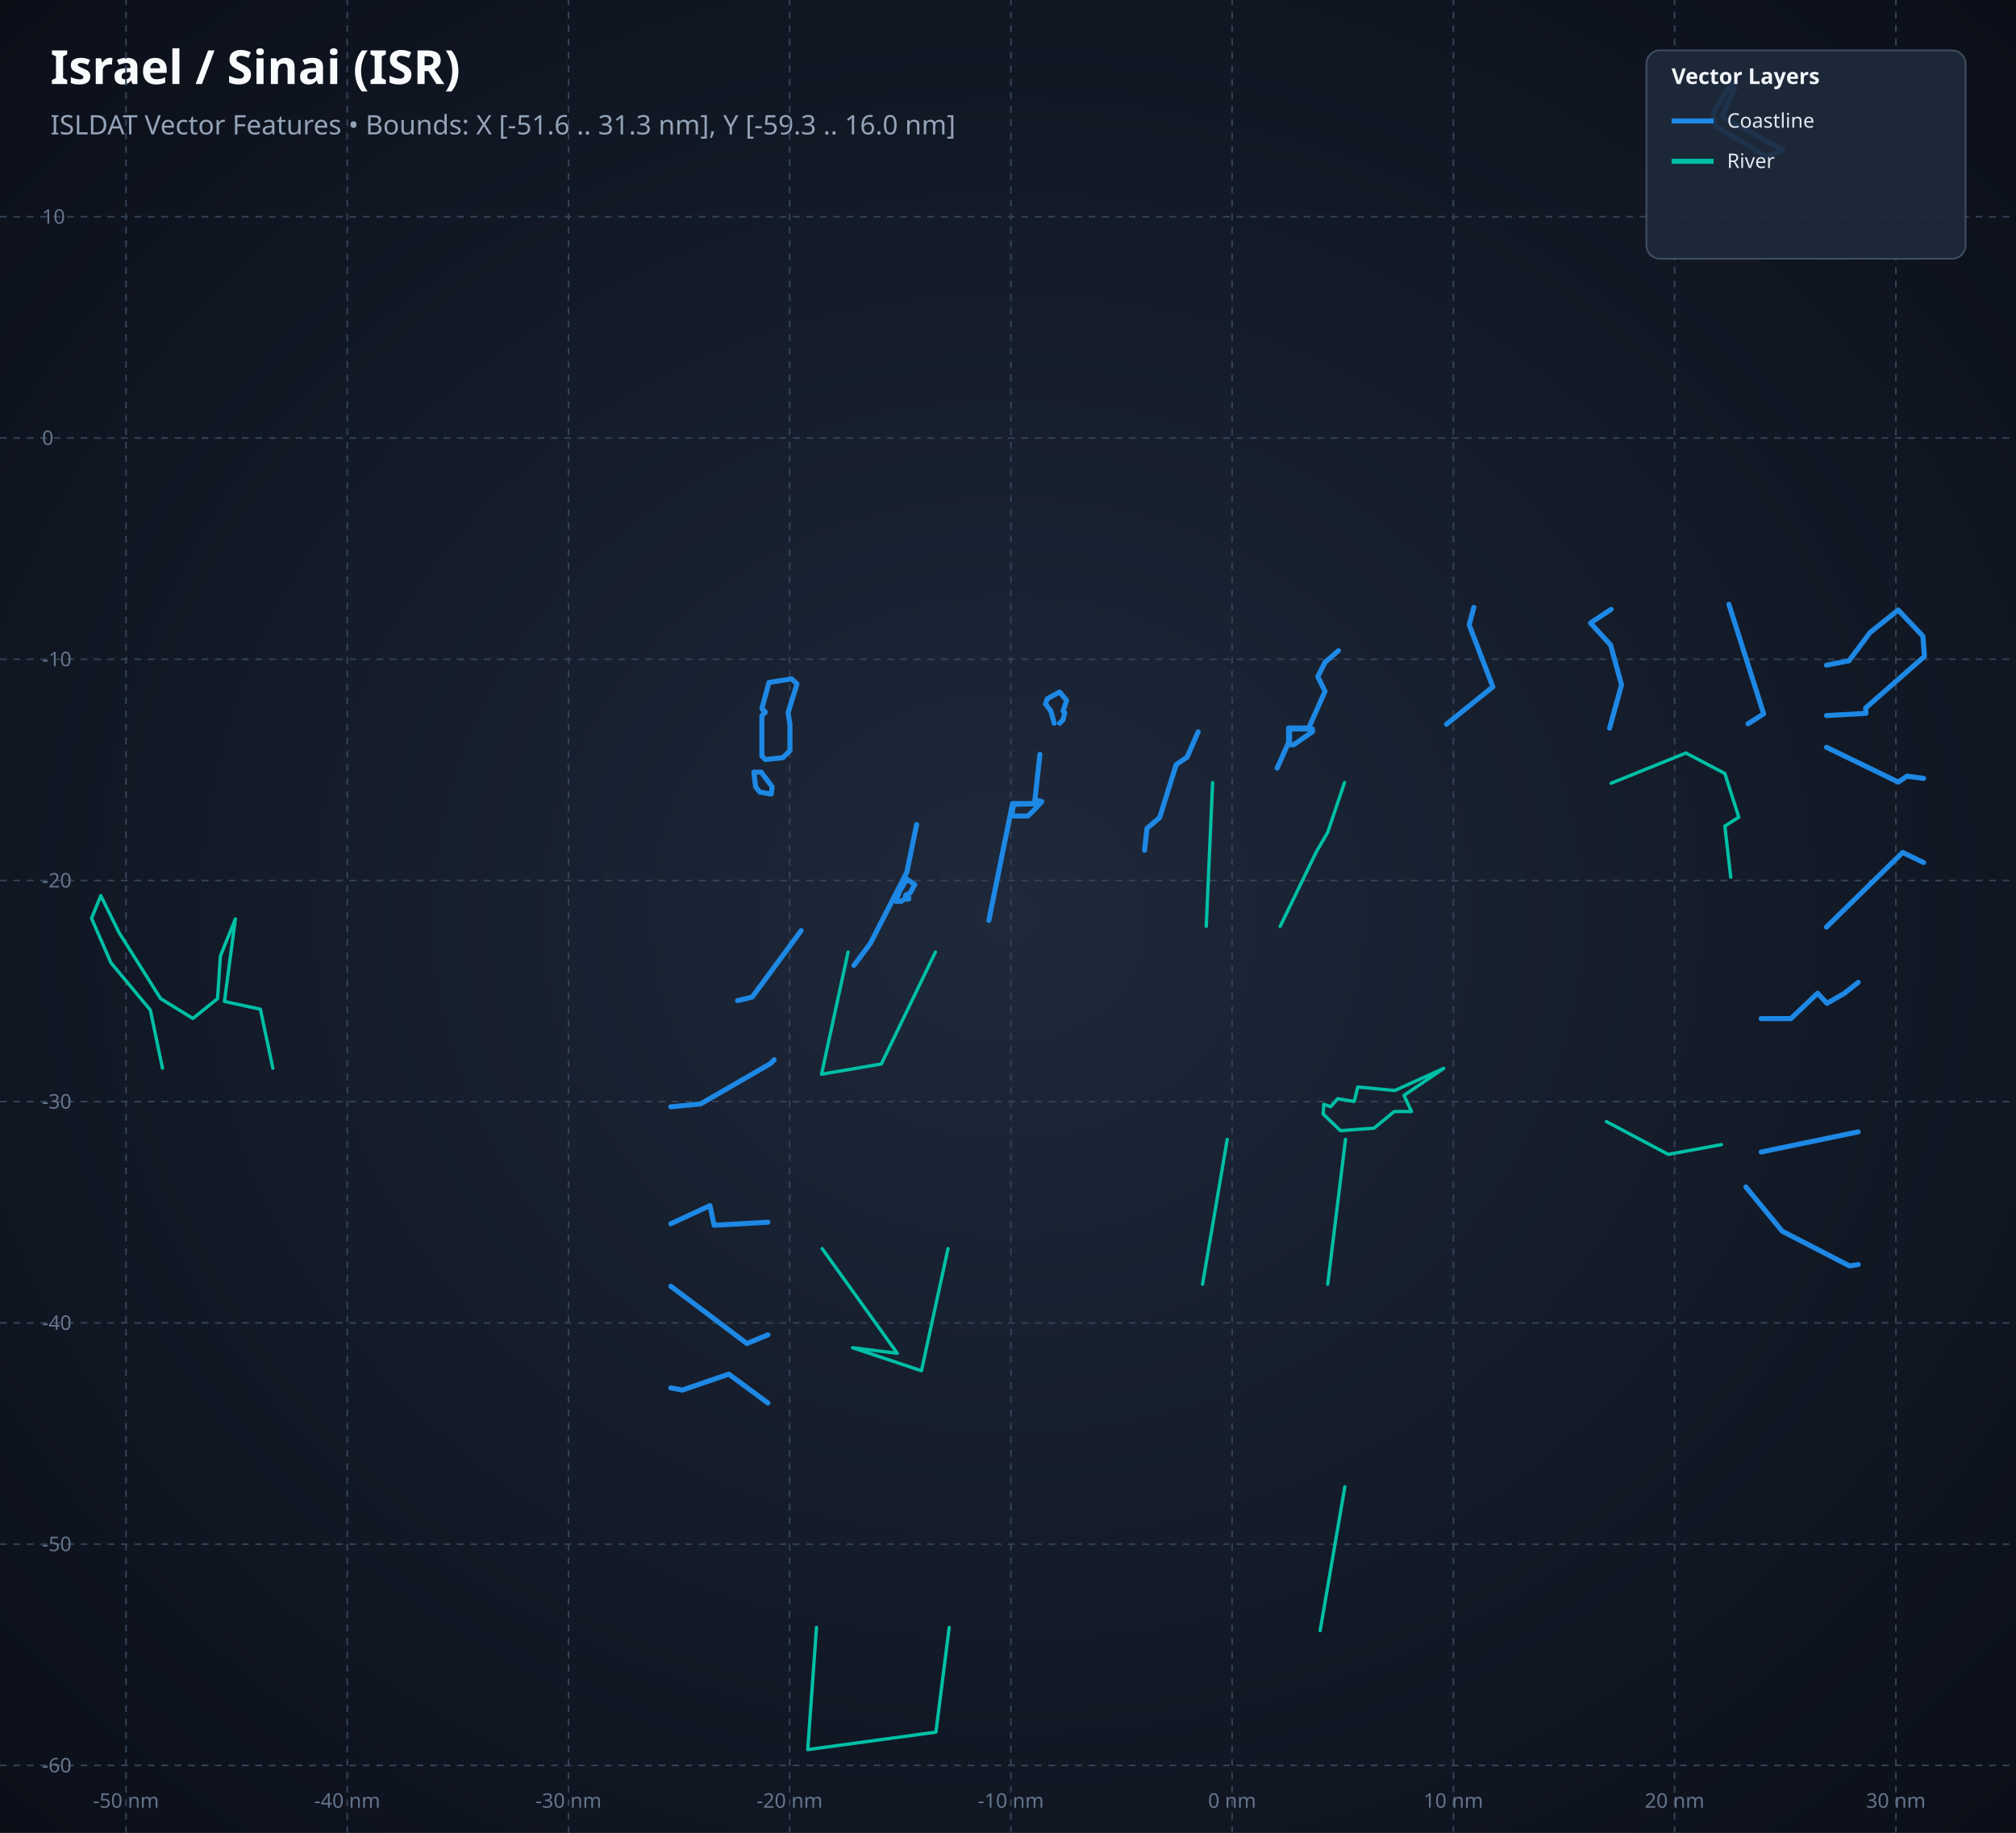
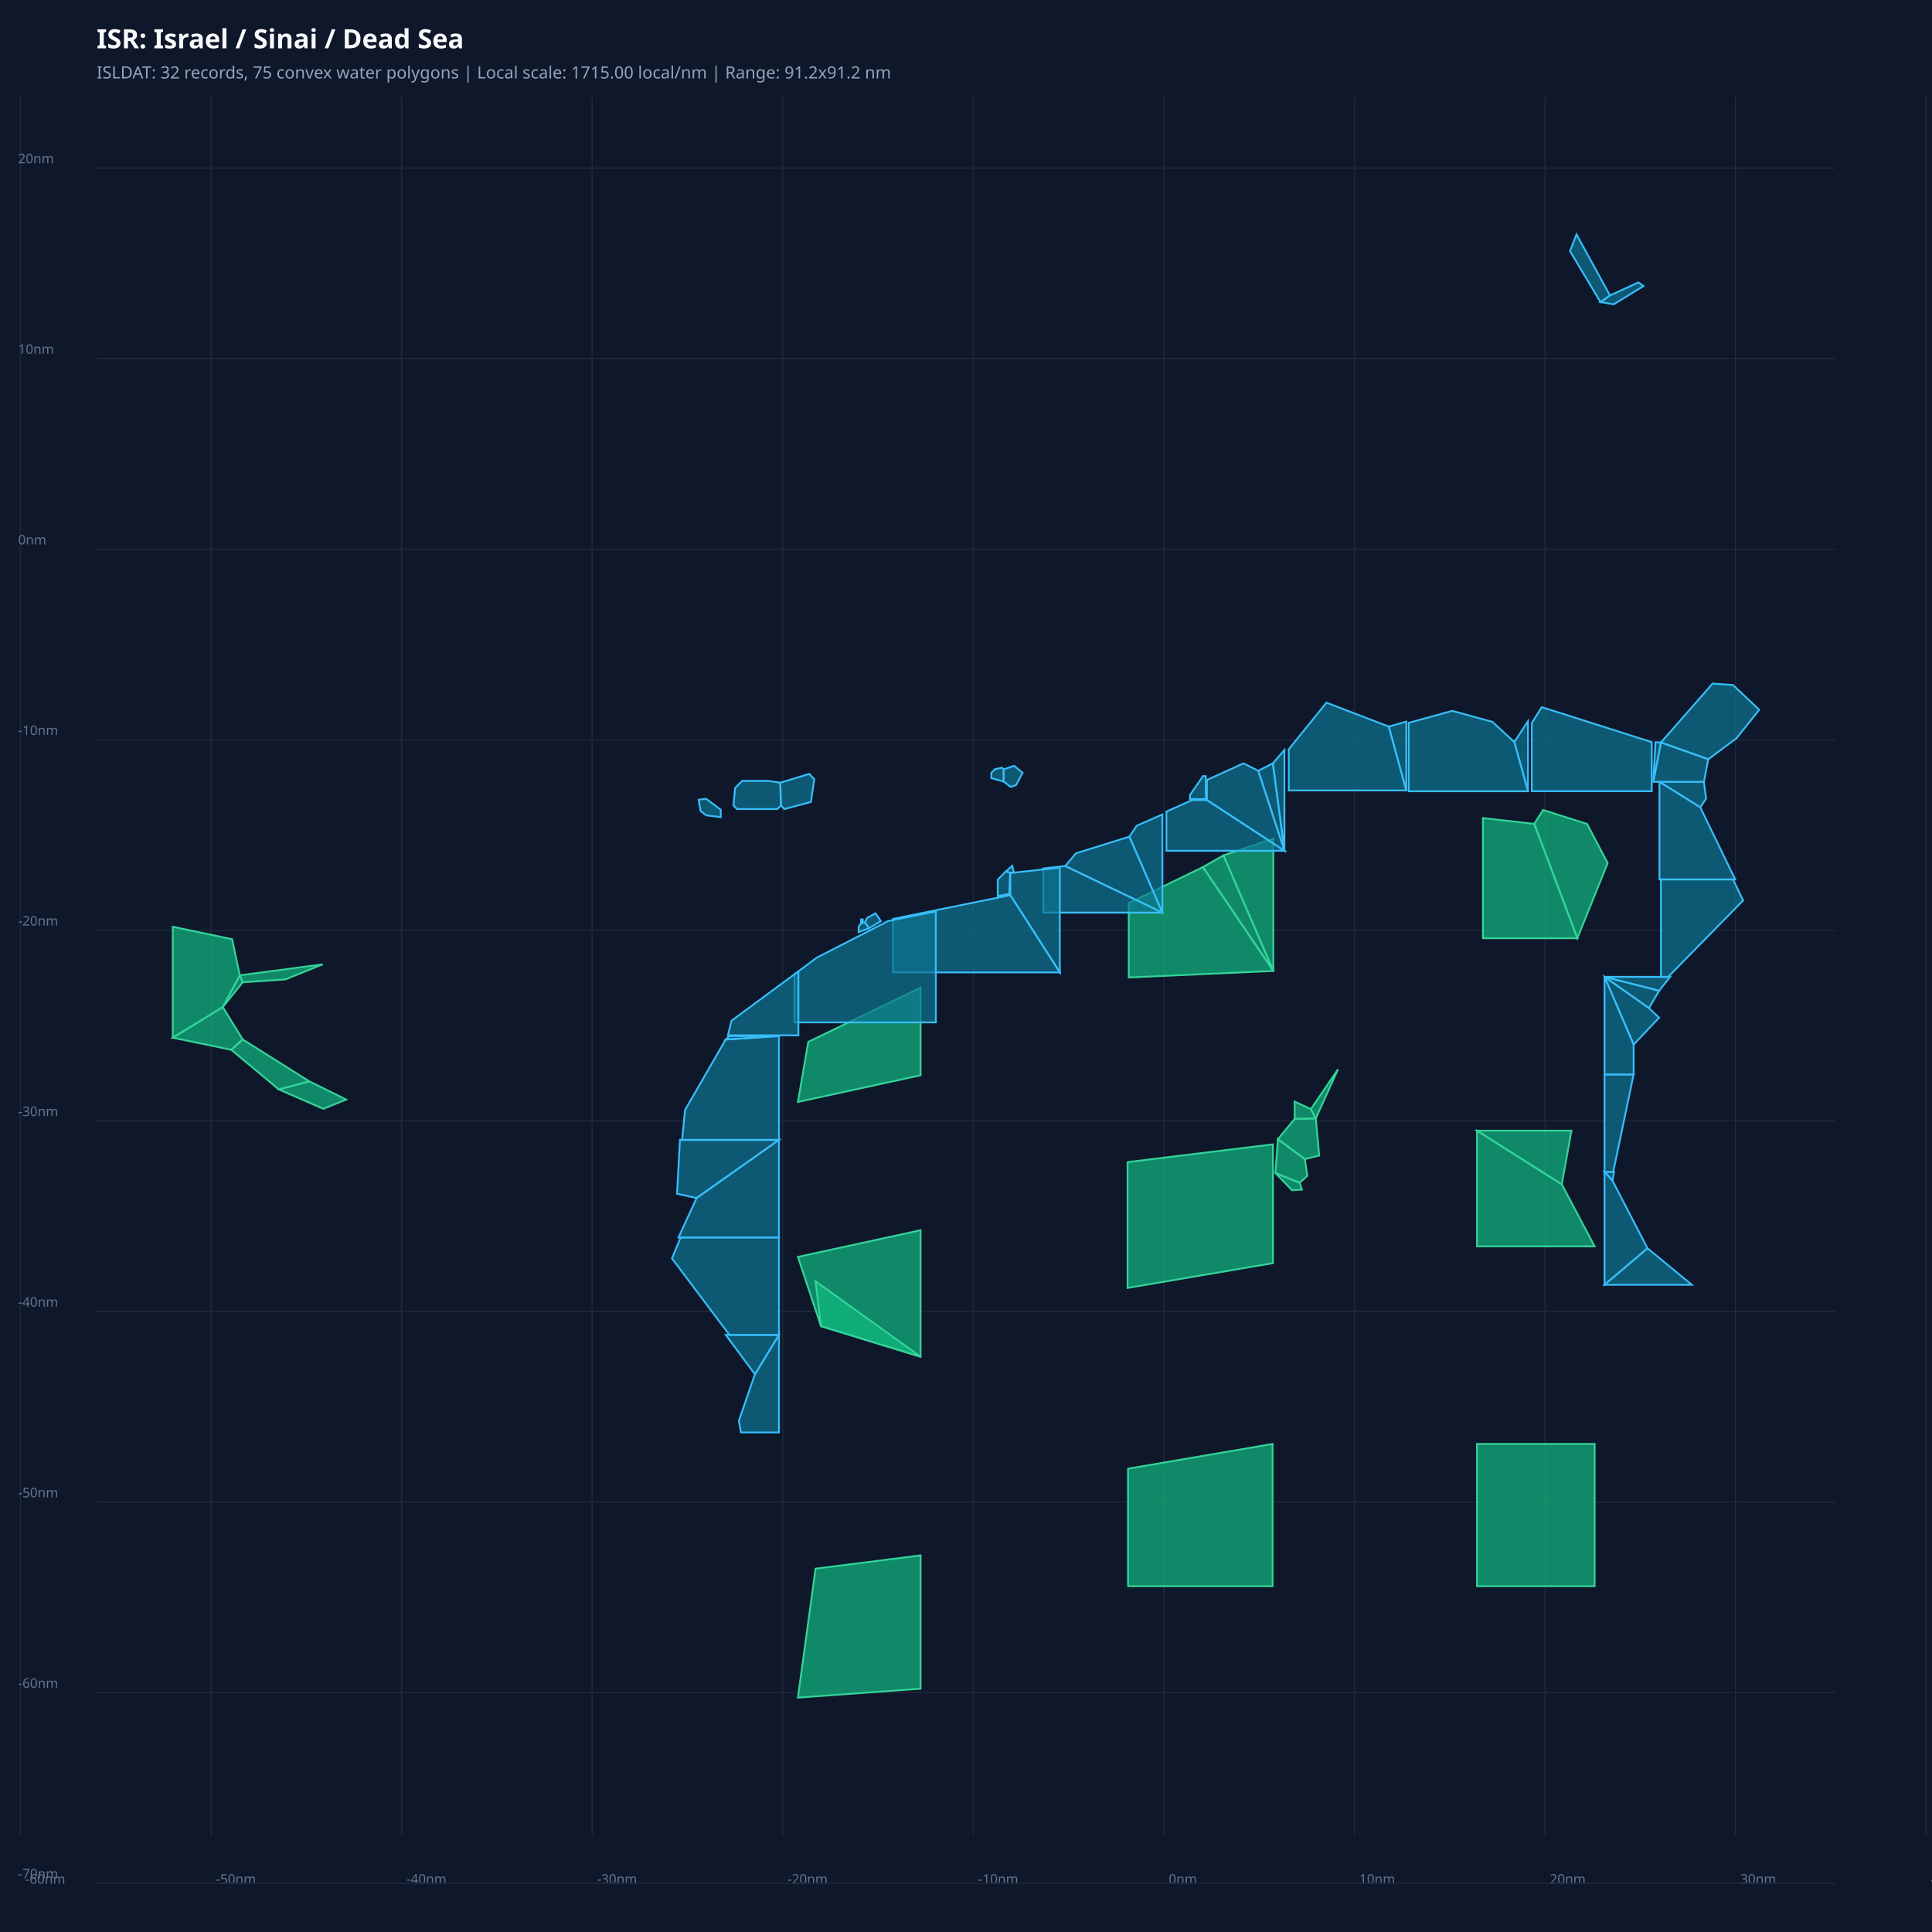
- <svg xmlns="http://www.w3.org/2000/svg" viewBox="0 0 1200 1091" width="1200" height="1091" style="background:#0f172a; font-family:system-ui, sans-serif;">
-   <defs>
-     <radialGradient id="bgGrad" cx="50%" cy="50%" r="75%">
-       <stop offset="0%" stop-color="#1e293b" />
-       <stop offset="100%" stop-color="#090d16" />
-     </radialGradient>
-   </defs>
-   <rect width="100%" height="100%" fill="url(#bgGrad)" />
-   <text x="30" y="50" fill="#f8fafc" font-size="28" font-weight="bold">Israel / Sinai (ISR)</text>
-   <text x="30" y="80" fill="#94a3b8" font-size="16">ISLDAT Vector Features • Bounds: X [-51.6 .. 31.3 nm], Y [-59.3 .. 16.0 nm]</text>
-   <line x1="-56.7" y1="1091.0" x2="-56.7" y2="0.0" stroke="#334155" stroke-width="1" stroke-dasharray="4,4" />
-   <text x="-56.7" y="1076" fill="#64748b" font-size="12" text-anchor="middle">-60 nm</text>
-   <line x1="75.0" y1="1091.0" x2="75.0" y2="0.0" stroke="#334155" stroke-width="1" stroke-dasharray="4,4" />
-   <text x="75.0" y="1076" fill="#64748b" font-size="12" text-anchor="middle">-50 nm</text>
-   <line x1="206.7" y1="1091.0" x2="206.7" y2="0.0" stroke="#334155" stroke-width="1" stroke-dasharray="4,4" />
-   <text x="206.7" y="1076" fill="#64748b" font-size="12" text-anchor="middle">-40 nm</text>
-   <line x1="338.4" y1="1091.0" x2="338.4" y2="0.0" stroke="#334155" stroke-width="1" stroke-dasharray="4,4" />
-   <text x="338.4" y="1076" fill="#64748b" font-size="12" text-anchor="middle">-30 nm</text>
-   <line x1="470.0" y1="1091.0" x2="470.0" y2="0.0" stroke="#334155" stroke-width="1" stroke-dasharray="4,4" />
-   <text x="470.0" y="1076" fill="#64748b" font-size="12" text-anchor="middle">-20 nm</text>
-   <line x1="601.7" y1="1091.0" x2="601.7" y2="0.0" stroke="#334155" stroke-width="1" stroke-dasharray="4,4" />
-   <text x="601.7" y="1076" fill="#64748b" font-size="12" text-anchor="middle">-10 nm</text>
-   <line x1="733.4" y1="1091.0" x2="733.4" y2="0.0" stroke="#334155" stroke-width="1" stroke-dasharray="4,4" />
-   <text x="733.4" y="1076" fill="#64748b" font-size="12" text-anchor="middle">0 nm</text>
-   <line x1="865.1" y1="1091.0" x2="865.1" y2="0.0" stroke="#334155" stroke-width="1" stroke-dasharray="4,4" />
-   <text x="865.1" y="1076" fill="#64748b" font-size="12" text-anchor="middle">10 nm</text>
-   <line x1="996.8" y1="1091.0" x2="996.8" y2="0.0" stroke="#334155" stroke-width="1" stroke-dasharray="4,4" />
-   <text x="996.8" y="1076" fill="#64748b" font-size="12" text-anchor="middle">20 nm</text>
-   <line x1="1128.5" y1="1091.0" x2="1128.5" y2="0.0" stroke="#334155" stroke-width="1" stroke-dasharray="4,4" />
-   <text x="1128.5" y="1076" fill="#64748b" font-size="12" text-anchor="middle">30 nm</text>
-   <line x1="0.0" y1="1182.5" x2="1200.0" y2="1182.5" stroke="#334155" stroke-width="1" stroke-dasharray="4,4" />
-   <text x="25" y="1182.5" fill="#64748b" font-size="12" dominant-baseline="middle">-70</text>
-   <line x1="0.0" y1="1050.8" x2="1200.0" y2="1050.8" stroke="#334155" stroke-width="1" stroke-dasharray="4,4" />
-   <text x="25" y="1050.8" fill="#64748b" font-size="12" dominant-baseline="middle">-60</text>
-   <line x1="0.0" y1="919.1" x2="1200.0" y2="919.1" stroke="#334155" stroke-width="1" stroke-dasharray="4,4" />
-   <text x="25" y="919.1" fill="#64748b" font-size="12" dominant-baseline="middle">-50</text>
-   <line x1="0.0" y1="787.4" x2="1200.0" y2="787.4" stroke="#334155" stroke-width="1" stroke-dasharray="4,4" />
-   <text x="25" y="787.4" fill="#64748b" font-size="12" dominant-baseline="middle">-40</text>
-   <line x1="0.0" y1="655.7" x2="1200.0" y2="655.7" stroke="#334155" stroke-width="1" stroke-dasharray="4,4" />
-   <text x="25" y="655.7" fill="#64748b" font-size="12" dominant-baseline="middle">-30</text>
-   <line x1="0.0" y1="524.1" x2="1200.0" y2="524.1" stroke="#334155" stroke-width="1" stroke-dasharray="4,4" />
-   <text x="25" y="524.1" fill="#64748b" font-size="12" dominant-baseline="middle">-20</text>
-   <line x1="0.0" y1="392.4" x2="1200.0" y2="392.4" stroke="#334155" stroke-width="1" stroke-dasharray="4,4" />
-   <text x="25" y="392.4" fill="#64748b" font-size="12" dominant-baseline="middle">-10</text>
-   <line x1="0.0" y1="260.7" x2="1200.0" y2="260.7" stroke="#334155" stroke-width="1" stroke-dasharray="4,4" />
-   <text x="25" y="260.7" fill="#64748b" font-size="12" dominant-baseline="middle">0</text>
-   <line x1="0.0" y1="129.0" x2="1200.0" y2="129.0" stroke="#334155" stroke-width="1" stroke-dasharray="4,4" />
-   <text x="25" y="129.0" fill="#64748b" font-size="12" dominant-baseline="middle">10</text>
-   <g stroke="#1e88e5" stroke-width="3" fill="none" stroke-linecap="round" stroke-linejoin="round">
-     <polyline points="1106.1,752.7 1100.9,753.5 1060.8,732.8 1039.2,706.5" />
-     <polyline points="1106.1,673.7 1048.3,685.7" />
-     <polyline points="1106.1,584.7 1097.9,591.2 1087.5,597.2 1081.9,591.2 1066.0,606.3 1048.3,606.3" />
-     <polyline points="1145.0,513.4 1132.5,507.4 1087.2,551.8" />
-     <polyline points="1145.0,463.3 1135.1,462.0 1129.9,465.5 1087.2,444.8" />
-     <polyline points="1087.2,395.9 1100.6,393.3 1113.1,376.5 1129.9,363.1 1144.6,378.7 1145.5,390.7 1110.5,421.4 1110.7,424.6 1087.2,425.9" />
-     <polyline points="1029.1,359.7 1049.8,424.9 1040.5,430.8" />
-     <polyline points="959.0,362.7 946.7,370.8 958.7,383.9 965.2,407.6 958.1,433.4" />
-     <polyline points="877.3,361.5 874.5,371.9 888.6,408.8 861.0,431.1" />
-     <polyline points="796.7,387.3 788.7,394.2 784.4,402.8 788.7,411.5 779.0,433.3 767.0,433.3 767.0,442.0 760.2,457.2" />
-     <polygon points="767.6,433.9 767.6,443.3 770.0,443.3 781.3,435.5 781.2,433.9 767.6,433.9" />
-     <polyline points="713.2,435.6 706.6,450.7 700.1,455.1 690.3,486.6 682.7,493.1 681.3,506.1" />
-     <polyline points="619.0,449.0 615.8,478.3 602.7,478.3 588.6,547.8" />
-     <polygon points="616.2,476.1 620.1,477.1 616.7,480.9 611.9,485.7 602.1,485.7 603.4,478.8 616.0,478.4 616.2,476.1" />
-     <polyline points="399.3,826.1 406.2,827.4 433.8,817.9 457.1,835.1" />
-     <polyline points="457.1,794.5 444.6,799.7 399.3,765.6" />
-     <polyline points="457.1,727.5 425.1,729.3 422.6,717.6 399.3,728.4" />
-     <polyline points="399.3,658.8 417.0,657.1 458.7,633.0 460.8,630.8" />
-     <polyline points="545.6,490.8 539.8,519.1 518.1,561.5 508.3,574.6" />
-     <polygon points="539.8,523.3 544.5,526.5 541.8,531.5 539.1,532.8 538.9,534.1 540.9,534.1 540.9,535.1 538.4,535.1 536.5,536.5 533.3,536.5 535.6,530.3 539.8,523.3" />
-     <polyline points="476.9,553.9 447.7,593.5 439.0,595.6" />
-     <polygon points="457.7,406.2 453.5,421.8 455.6,423.9 453.5,426.0 453.5,450.0 455.6,452.1 466.0,451.0 470.2,446.8 470.2,431.2 469.1,424.2 474.4,407.1 471.2,404.1 457.7,406.2" />
-     <polygon points="448.7,459.6 453.1,459.6 459.6,468.3 459.1,472.6 452.3,471.5 449.8,468.3 448.7,459.6" />
-     <polyline points="627.5,430.5 625.5,423.2 622.3,419.0 623.4,415.9 630.7,411.9 634.9,416.9 632.8,423.2 633.8,424.2 632.8,428.4 630.7,430.5" />
-     <polygon points="1030.6,49.6 1019.8,67.3 1021.1,75.0 1051.3,93.1 1061.2,89.3 1025.0,69.4 1032.7,52.6 1030.6,49.6" />
-   </g>
-   <g stroke="#00bfa5" stroke-width="2" fill="none" stroke-linecap="round" stroke-linejoin="round">
-     <polyline points="959.0,466.2 1003.5,448.2 1026.7,460.4 1035.0,486.4 1026.7,491.7 1030.2,522.1" />
-     <polyline points="800.3,465.8 790.3,495.4 783.3,507.5 762.0,551.4" />
-     <polyline points="721.8,465.8 718.0,551.4" />
-     <polyline points="556.8,566.7 524.6,633.3 489.0,639.4 504.8,566.7" />
-     <polyline points="956.2,667.6 993.0,687.1 1024.7,681.3" />
-     <polyline points="730.5,678.2 715.8,764.4" />
-     <polyline points="800.9,678.2 790.3,764.4" />
-     <polyline points="564.3,743.2 548.5,815.9 507.5,802.2 534.1,805.5 489.4,743.2" />
-     <polyline points="800.5,885.0 785.8,970.6" />
-     <polyline points="486.0,968.7 480.8,1041.4 557.1,1031.0 565.0,968.7" />
-     <polyline points="96.7,635.8 89.5,601.2 66.0,573.0 54.5,546.6 60.0,533.1 70.8,555.0 95.6,594.4 114.8,606.2 129.5,594.4 131.2,569.0 140.1,547.0 133.6,596.1 155.0,600.7 162.4,635.8" />
-     <polygon points="788.0,657.3 787.6,663.1 797.9,673.0 817.9,671.5 829.9,661.6 840.2,661.6 835.7,652.0 859.4,635.9 830.2,649.1 808.2,647.0 806.1,655.6 796.2,654.0 792.1,658.7 788.0,657.3" />
-   </g>
-   <g transform="translate(980, 30)">
-     <rect width="190" height="124" rx="8" fill="#1e293b" stroke="#475569" opacity="0.9" />
-     <text x="15" y="20" fill="#f1f5f9" font-size="13" font-weight="bold">Vector Layers</text>
-     <line x1="15" y1="42" x2="40" y2="42" stroke="#1e88e5" stroke-width="3" />
-     <text x="48" y="46" fill="#e2e8f0" font-size="12">Coastline</text>
-     <line x1="15" y1="66" x2="40" y2="66" stroke="#00bfa5" stroke-width="3" />
-     <text x="48" y="70" fill="#e2e8f0" font-size="12">River</text>
-   </g>
+ <svg xmlns="http://www.w3.org/2000/svg" viewBox="0 0 1600 1600" width="1600" height="1600">
+   <rect width="1600" height="1600" fill="#0f172a" />
+   <text x="80" y="40" font-family="sans-serif" font-size="22" font-weight="bold" fill="#f8fafc">ISR: Israel / Sinai / Dead Sea</text>
+   <text x="80" y="65" font-family="sans-serif" font-size="14" fill="#94a3b8">ISLDAT: 32 records, 75 convex water polygons | Local scale: 1715.00 local/nm | Range: 91.2x91.2 nm</text>
+   <line x1="16.9" y1="1520.0" x2="16.9" y2="80.0" stroke="#1e293b" stroke-width="1" />
+   <text x="20.9" y="1560" font-family="sans-serif" font-size="11" fill="#64748b">-60nm</text>
+   <line x1="174.8" y1="1520.0" x2="174.8" y2="80.0" stroke="#1e293b" stroke-width="1" />
+   <text x="178.8" y="1560" font-family="sans-serif" font-size="11" fill="#64748b">-50nm</text>
+   <line x1="332.6" y1="1520.0" x2="332.6" y2="80.0" stroke="#1e293b" stroke-width="1" />
+   <text x="336.6" y="1560" font-family="sans-serif" font-size="11" fill="#64748b">-40nm</text>
+   <line x1="490.4" y1="1520.0" x2="490.4" y2="80.0" stroke="#1e293b" stroke-width="1" />
+   <text x="494.4" y="1560" font-family="sans-serif" font-size="11" fill="#64748b">-30nm</text>
+   <line x1="648.2" y1="1520.0" x2="648.2" y2="80.0" stroke="#1e293b" stroke-width="1" />
+   <text x="652.2" y="1560" font-family="sans-serif" font-size="11" fill="#64748b">-20nm</text>
+   <line x1="806.1" y1="1520.0" x2="806.1" y2="80.0" stroke="#1e293b" stroke-width="1" />
+   <text x="810.1" y="1560" font-family="sans-serif" font-size="11" fill="#64748b">-10nm</text>
+   <line x1="963.9" y1="1520.0" x2="963.9" y2="80.0" stroke="#1e293b" stroke-width="1" />
+   <text x="967.9" y="1560" font-family="sans-serif" font-size="11" fill="#64748b">0nm</text>
+   <line x1="1121.7" y1="1520.0" x2="1121.7" y2="80.0" stroke="#1e293b" stroke-width="1" />
+   <text x="1125.7" y="1560" font-family="sans-serif" font-size="11" fill="#64748b">10nm</text>
+   <line x1="1279.5" y1="1520.0" x2="1279.5" y2="80.0" stroke="#1e293b" stroke-width="1" />
+   <text x="1283.5" y="1560" font-family="sans-serif" font-size="11" fill="#64748b">20nm</text>
+   <line x1="1437.3" y1="1520.0" x2="1437.3" y2="80.0" stroke="#1e293b" stroke-width="1" />
+   <text x="1441.3" y="1560" font-family="sans-serif" font-size="11" fill="#64748b">30nm</text>
+   <line x1="1595.2" y1="1520.0" x2="1595.2" y2="80.0" stroke="#1e293b" stroke-width="1" />
+   <text x="1599.2" y="1560" font-family="sans-serif" font-size="11" fill="#64748b">40nm</text>
+   <line x1="80.0" y1="1559.6" x2="1520.0" y2="1559.6" stroke="#1e293b" stroke-width="1" />
+   <text x="15" y="1555.6" font-family="sans-serif" font-size="11" fill="#64748b">-70nm</text>
+   <line x1="80.0" y1="1401.8" x2="1520.0" y2="1401.8" stroke="#1e293b" stroke-width="1" />
+   <text x="15" y="1397.8" font-family="sans-serif" font-size="11" fill="#64748b">-60nm</text>
+   <line x1="80.0" y1="1244.0" x2="1520.0" y2="1244.0" stroke="#1e293b" stroke-width="1" />
+   <text x="15" y="1240.0" font-family="sans-serif" font-size="11" fill="#64748b">-50nm</text>
+   <line x1="80.0" y1="1086.1" x2="1520.0" y2="1086.1" stroke="#1e293b" stroke-width="1" />
+   <text x="15" y="1082.1" font-family="sans-serif" font-size="11" fill="#64748b">-40nm</text>
+   <line x1="80.0" y1="928.3" x2="1520.0" y2="928.3" stroke="#1e293b" stroke-width="1" />
+   <text x="15" y="924.3" font-family="sans-serif" font-size="11" fill="#64748b">-30nm</text>
+   <line x1="80.0" y1="770.5" x2="1520.0" y2="770.5" stroke="#1e293b" stroke-width="1" />
+   <text x="15" y="766.5" font-family="sans-serif" font-size="11" fill="#64748b">-20nm</text>
+   <line x1="80.0" y1="612.7" x2="1520.0" y2="612.7" stroke="#1e293b" stroke-width="1" />
+   <text x="15" y="608.7" font-family="sans-serif" font-size="11" fill="#64748b">-10nm</text>
+   <line x1="80.0" y1="454.9" x2="1520.0" y2="454.9" stroke="#1e293b" stroke-width="1" />
+   <text x="15" y="450.9" font-family="sans-serif" font-size="11" fill="#64748b">0nm</text>
+   <line x1="80.0" y1="297.0" x2="1520.0" y2="297.0" stroke="#1e293b" stroke-width="1" />
+   <text x="15" y="293.0" font-family="sans-serif" font-size="11" fill="#64748b">10nm</text>
+   <line x1="80.0" y1="139.2" x2="1520.0" y2="139.2" stroke="#1e293b" stroke-width="1" />
+   <text x="15" y="135.2" font-family="sans-serif" font-size="11" fill="#64748b">20nm</text>
+   <line x1="80.0" y1="-18.6" x2="1520.0" y2="-18.6" stroke="#1e293b" stroke-width="1" />
+   <text x="15" y="-22.6" font-family="sans-serif" font-size="11" fill="#64748b">30nm</text>
+   <polygon points="1314.4,682.4 1277.9,670.8 1270.6,682.3 1306.3,777.0 1331.4,714.8 1314.4,682.4" fill="rgba(16, 185, 129, 0.7)" stroke="#34d399" stroke-width="1.5" />
+   <polygon points="1306.3,777.0 1270.6,682.3 1228.1,677.5 1228.1,777.0 1306.3,777.0" fill="rgba(16, 185, 129, 0.7)" stroke="#34d399" stroke-width="1.5" />
+   <polygon points="1054.5,694.5 1013.2,708.4 1054.5,804.1 1054.5,694.5" fill="rgba(16, 185, 129, 0.7)" stroke="#34d399" stroke-width="1.5" />
+   <polygon points="1013.2,708.4 996.2,718.1 1054.5,804.1 1013.2,708.4" fill="rgba(16, 185, 129, 0.7)" stroke="#34d399" stroke-width="1.5" />
+   <polygon points="996.2,718.1 934.8,747.9 934.8,809.5 1054.5,804.1 996.2,718.1" fill="rgba(16, 185, 129, 0.7)" stroke="#34d399" stroke-width="1.5" />
+   <polygon points="762.4,817.9 669.4,862.8 660.8,912.6 762.4,890.5 762.4,817.9" fill="rgba(16, 185, 129, 0.7)" stroke="#34d399" stroke-width="1.5" />
+   <polygon points="1320.6,1032.2 1293.4,980.8 1223.2,936.4 1223.2,1032.2 1320.6,1032.2" fill="rgba(16, 185, 129, 0.7)" stroke="#34d399" stroke-width="1.5" />
+   <polygon points="1293.4,980.8 1301.4,936.4 1223.2,936.4 1293.4,980.8" fill="rgba(16, 185, 129, 0.7)" stroke="#34d399" stroke-width="1.5" />
+   <polygon points="1054.2,947.7 1054.2,1046.1 933.8,1066.6 933.8,962.4 1054.2,947.7" fill="rgba(16, 185, 129, 0.7)" stroke="#34d399" stroke-width="1.5" />
+   <polygon points="679.9,1098.3 660.8,1040.9 762.4,1018.8 762.4,1123.6 679.9,1098.3" fill="rgba(16, 185, 129, 0.7)" stroke="#34d399" stroke-width="1.5" />
+   <polygon points="675.4,1061.1 679.9,1098.3 762.4,1123.6 675.4,1061.1" fill="rgba(16, 185, 129, 0.7)" stroke="#34d399" stroke-width="1.5" />
+   <polygon points="1320.6,1195.8 1223.2,1195.8 1223.2,1313.6 1320.6,1313.6 1320.6,1195.8" fill="rgba(16, 185, 129, 0.7)" stroke="#34d399" stroke-width="1.5" />
+   <polygon points="1053.9,1195.8 934.2,1216.3 934.2,1313.6 1053.9,1313.6 1053.9,1195.8" fill="rgba(16, 185, 129, 0.7)" stroke="#34d399" stroke-width="1.5" />
+   <polygon points="762.4,1288.1 762.4,1398.5 660.8,1405.9 675.4,1299.1 762.4,1288.1" fill="rgba(16, 185, 129, 0.7)" stroke="#34d399" stroke-width="1.5" />
+   <polygon points="230.9,902.2 267.8,918.3 286.7,910.6 256.1,895.5 230.9,902.2" fill="rgba(16, 185, 129, 0.7)" stroke="#34d399" stroke-width="1.5" />
+   <polygon points="230.9,902.2 256.1,895.5 201.0,860.8 191.5,869.4 230.9,902.2" fill="rgba(16, 185, 129, 0.7)" stroke="#34d399" stroke-width="1.5" />
+   <polygon points="191.5,869.4 201.0,860.8 184.5,834.0 143.1,859.4 191.5,869.4" fill="rgba(16, 185, 129, 0.7)" stroke="#34d399" stroke-width="1.5" />
+   <polygon points="236.4,811.1 201.0,813.5 198.6,807.7 267.3,798.6 236.4,811.1" fill="rgba(16, 185, 129, 0.7)" stroke="#34d399" stroke-width="1.5" />
+   <polygon points="184.5,834.0 201.0,813.5 198.6,807.7 184.5,834.0" fill="rgba(16, 185, 129, 0.7)" stroke="#34d399" stroke-width="1.5" />
+   <polygon points="184.5,834.0 198.6,807.7 192.2,777.8 143.1,767.5 143.1,859.4 184.5,834.0" fill="rgba(16, 185, 129, 0.7)" stroke="#34d399" stroke-width="1.5" />
+   <polygon points="1078.2,985.2 1070.0,985.7 1056.2,971.4 1076.3,979.5 1078.2,985.2" fill="rgba(16, 185, 129, 0.7)" stroke="#34d399" stroke-width="1.5" />
+   <polygon points="1056.2,971.4 1076.3,979.5 1082.7,973.8 1080.6,959.9 1058.3,943.4 1056.2,971.4" fill="rgba(16, 185, 129, 0.7)" stroke="#34d399" stroke-width="1.5" />
+   <polygon points="1058.3,943.4 1080.6,959.9 1092.5,957.0 1089.7,926.2 1072.2,926.6 1058.3,943.4" fill="rgba(16, 185, 129, 0.7)" stroke="#34d399" stroke-width="1.5" />
+   <polygon points="1072.2,926.6 1089.7,926.2 1085.6,918.5 1072.2,912.3 1072.2,926.6" fill="rgba(16, 185, 129, 0.7)" stroke="#34d399" stroke-width="1.5" />
+   <polygon points="1089.7,926.2 1085.6,918.5 1108.1,885.5 1089.7,926.2" fill="rgba(16, 185, 129, 0.7)" stroke="#34d399" stroke-width="1.5" />
+   <polygon points="1336.7,970.5 1335.4,977.8 1328.8,970.5 1336.7,970.5" fill="rgba(14, 116, 144, 0.7)" stroke="#38bdf8" stroke-width="1.5" />
+   <polygon points="1335.4,977.8 1364.4,1033.8 1328.8,1064.0 1328.8,970.5 1335.4,977.8" fill="rgba(14, 116, 144, 0.7)" stroke="#38bdf8" stroke-width="1.5" />
+   <polygon points="1364.4,1033.8 1401.1,1064.0 1328.8,1064.0 1364.4,1033.8" fill="rgba(14, 116, 144, 0.7)" stroke="#38bdf8" stroke-width="1.5" />
+   <polygon points="1352.9,889.8 1336.0,970.5 1328.8,970.5 1328.8,889.8 1352.9,889.8" fill="rgba(14, 116, 144, 0.7)" stroke="#38bdf8" stroke-width="1.5" />
+   <polygon points="1383.1,809.0 1374.0,820.5 1328.8,809.0 1383.1,809.0" fill="rgba(14, 116, 144, 0.7)" stroke="#38bdf8" stroke-width="1.5" />
+   <polygon points="1374.0,820.5 1365.6,834.9 1328.8,809.0 1374.0,820.5" fill="rgba(14, 116, 144, 0.7)" stroke="#38bdf8" stroke-width="1.5" />
+   <polygon points="1365.6,834.9 1374.0,842.8 1352.9,865.1 1328.8,809.0 1365.6,834.9" fill="rgba(14, 116, 144, 0.7)" stroke="#38bdf8" stroke-width="1.5" />
+   <polygon points="1352.9,865.1 1352.9,889.8 1328.8,889.8 1328.8,809.0 1352.9,865.1" fill="rgba(14, 116, 144, 0.7)" stroke="#38bdf8" stroke-width="1.5" />
+   <polygon points="1435.2,728.3 1443.6,745.7 1381.5,809.0 1375.5,809.0 1375.5,728.3 1435.2,728.3" fill="rgba(14, 116, 144, 0.7)" stroke="#38bdf8" stroke-width="1.5" />
+   <polygon points="1411.1,647.5 1412.9,661.4 1408.1,668.6 1374.3,647.5 1411.1,647.5" fill="rgba(14, 116, 144, 0.7)" stroke="#38bdf8" stroke-width="1.5" />
+   <polygon points="1408.1,668.6 1437.0,728.3 1374.3,728.3 1374.3,647.5 1408.1,668.6" fill="rgba(14, 116, 144, 0.7)" stroke="#38bdf8" stroke-width="1.5" />
+   <polygon points="1375.5,614.9 1418.3,566.1 1435.2,567.3 1456.9,587.8 1438.2,611.3 1414.7,628.8 1375.5,614.9" fill="rgba(14, 116, 144, 0.7)" stroke="#38bdf8" stroke-width="1.5" />
+   <polygon points="1375.5,614.9 1414.7,628.8 1411.1,647.5 1369.2,647.5 1375.5,614.9" fill="rgba(14, 116, 144, 0.7)" stroke="#38bdf8" stroke-width="1.5" />
+   <polygon points="1371.0,614.7 1375.5,614.9 1369.2,647.5 1371.0,614.7" fill="rgba(14, 116, 144, 0.7)" stroke="#38bdf8" stroke-width="1.5" />
+   <polygon points="1367.9,614.6 1276.8,585.6 1268.6,598.7 1268.6,655.2 1367.9,655.2 1367.9,614.6" fill="rgba(14, 116, 144, 0.7)" stroke="#38bdf8" stroke-width="1.5" />
+   <polygon points="1265.4,597.3 1254.1,614.5 1265.4,655.3 1265.4,597.3" fill="rgba(14, 116, 144, 0.7)" stroke="#38bdf8" stroke-width="1.5" />
+   <polygon points="1254.1,614.5 1235.9,597.8 1202.7,588.7 1166.6,598.6 1166.6,655.3 1265.4,655.3 1254.1,614.5" fill="rgba(14, 116, 144, 0.7)" stroke="#38bdf8" stroke-width="1.5" />
+   <polygon points="1164.6,597.6 1150.1,601.7 1164.6,654.6 1164.6,597.6" fill="rgba(14, 116, 144, 0.7)" stroke="#38bdf8" stroke-width="1.5" />
+   <polygon points="1150.1,601.7 1098.5,581.9 1067.3,620.5 1067.3,654.6 1164.6,654.6 1150.1,601.7" fill="rgba(14, 116, 144, 0.7)" stroke="#38bdf8" stroke-width="1.5" />
+   <polygon points="1063.7,621.1 1054.1,632.2 1063.7,704.6 1063.7,621.1" fill="rgba(14, 116, 144, 0.7)" stroke="#38bdf8" stroke-width="1.5" />
+   <polygon points="1054.1,632.2 1042.0,638.3 1063.7,704.6 1054.1,632.2" fill="rgba(14, 116, 144, 0.7)" stroke="#38bdf8" stroke-width="1.5" />
+   <polygon points="1063.7,704.6 1042.0,638.3 1029.8,632.2 999.5,645.9 999.5,662.6 1063.7,704.6" fill="rgba(14, 116, 144, 0.7)" stroke="#38bdf8" stroke-width="1.5" />
+   <polygon points="1063.7,704.6 966.0,704.6 966.0,672.1 987.3,662.6 999.5,662.6 1063.7,704.6" fill="rgba(14, 116, 144, 0.7)" stroke="#38bdf8" stroke-width="1.5" />
+   <polygon points="998.6,661.8 985.5,661.8 985.5,658.4 996.3,642.7 998.6,642.8 998.6,661.8" fill="rgba(14, 116, 144, 0.7)" stroke="#38bdf8" stroke-width="1.5" />
+   <polygon points="962.6,755.8 962.6,674.5 941.4,683.8 935.3,692.9 962.6,755.8" fill="rgba(14, 116, 144, 0.7)" stroke="#38bdf8" stroke-width="1.5" />
+   <polygon points="962.6,755.8 935.3,692.9 891.2,706.6 882.1,717.2 962.6,755.8" fill="rgba(14, 116, 144, 0.7)" stroke="#38bdf8" stroke-width="1.5" />
+   <polygon points="962.6,755.8 882.1,717.2 864.0,719.2 864.0,755.8 962.6,755.8" fill="rgba(14, 116, 144, 0.7)" stroke="#38bdf8" stroke-width="1.5" />
+   <polygon points="877.7,805.3 877.7,718.5 836.7,723.0 836.7,741.3 877.7,805.3" fill="rgba(14, 116, 144, 0.7)" stroke="#38bdf8" stroke-width="1.5" />
+   <polygon points="877.7,805.3 836.7,741.3 739.5,761.0 739.5,805.3 877.7,805.3" fill="rgba(14, 116, 144, 0.7)" stroke="#38bdf8" stroke-width="1.5" />
+   <polygon points="839.7,722.4 838.3,717.0 833.0,721.7 836.5,722.8 839.7,722.4" fill="rgba(14, 116, 144, 0.7)" stroke="#38bdf8" stroke-width="1.5" />
+   <polygon points="836.5,722.8 833.0,721.7 826.3,728.5 826.3,742.1 835.9,740.3 836.5,722.8" fill="rgba(14, 116, 144, 0.7)" stroke="#38bdf8" stroke-width="1.5" />
+   <polygon points="645.1,1105.5 625.2,1138.1 611.9,1176.6 613.7,1186.3 645.1,1186.3 645.1,1105.5" fill="rgba(14, 116, 144, 0.7)" stroke="#38bdf8" stroke-width="1.5" />
+   <polygon points="601.0,1105.5 625.2,1138.1 645.1,1105.5 601.0,1105.5" fill="rgba(14, 116, 144, 0.7)" stroke="#38bdf8" stroke-width="1.5" />
+   <polygon points="563.7,1024.8 556.5,1042.2 604.1,1105.5 645.1,1105.5 645.1,1024.8 563.7,1024.8" fill="rgba(14, 116, 144, 0.7)" stroke="#38bdf8" stroke-width="1.5" />
+   <polygon points="563.1,944.0 560.7,988.6 576.9,992.2 645.1,944.0 563.1,944.0" fill="rgba(14, 116, 144, 0.7)" stroke="#38bdf8" stroke-width="1.5" />
+   <polygon points="576.9,992.2 561.9,1024.8 645.1,1024.8 645.1,944.0 576.9,992.2" fill="rgba(14, 116, 144, 0.7)" stroke="#38bdf8" stroke-width="1.5" />
+   <polygon points="601.0,860.9 567.3,919.3 564.9,944.0 645.1,944.0 645.1,858.0 601.0,860.9" fill="rgba(14, 116, 144, 0.7)" stroke="#38bdf8" stroke-width="1.5" />
+   <polygon points="601.0,860.9 645.1,858.0 604.1,858.0 601.0,860.9" fill="rgba(14, 116, 144, 0.7)" stroke="#38bdf8" stroke-width="1.5" />
+   <polygon points="775.0,754.8 735.4,762.8 676.2,793.2 657.9,806.9 657.9,846.7 775.0,846.7 775.0,754.8" fill="rgba(14, 116, 144, 0.7)" stroke="#38bdf8" stroke-width="1.5" />
+   <polygon points="729.5,762.9 725.1,756.4 718.2,760.1 716.2,763.8 719.7,768.7 729.5,762.9" fill="rgba(14, 116, 144, 0.7)" stroke="#38bdf8" stroke-width="1.5" />
+   <polygon points="716.2,763.8 719.7,768.7 711.1,772.0 711.1,767.4 713.0,764.8 714.5,764.2 716.2,763.8" fill="rgba(14, 116, 144, 0.7)" stroke="#38bdf8" stroke-width="1.5" />
+   <polygon points="713.0,764.8 714.5,764.2 714.5,761.4 713.1,761.4 713.0,764.8" fill="rgba(14, 116, 144, 0.7)" stroke="#38bdf8" stroke-width="1.5" />
+   <polygon points="661.2,804.4 605.8,845.3 602.8,857.4 661.2,857.4 661.2,804.4" fill="rgba(14, 116, 144, 0.7)" stroke="#38bdf8" stroke-width="1.5" />
+   <polygon points="671.5,664.2 649.6,670.0 646.7,667.1 646.2,648.2 670.2,640.9 674.4,645.3 671.5,664.2" fill="rgba(14, 116, 144, 0.7)" stroke="#38bdf8" stroke-width="1.5" />
+   <polygon points="646.7,667.1 643.8,670.0 610.3,670.0 607.4,667.1 608.8,652.5 614.7,646.7 636.5,646.7 646.2,648.2 646.7,667.1" fill="rgba(14, 116, 144, 0.7)" stroke="#38bdf8" stroke-width="1.5" />
+   <polygon points="596.9,676.7 596.9,670.6 584.7,661.5 578.6,662.3 580.2,671.7 584.7,675.2 596.9,676.7" fill="rgba(14, 116, 144, 0.7)" stroke="#38bdf8" stroke-width="1.5" />
+   <polygon points="831.2,647.3 821.0,644.4 821.0,640.0 823.9,637.1 829.7,635.7 831.2,637.1 831.2,647.3" fill="rgba(14, 116, 144, 0.7)" stroke="#38bdf8" stroke-width="1.5" />
+   <polygon points="831.2,637.1 839.9,634.2 846.9,640.0 841.4,650.2 837.0,651.7 831.2,647.3 831.2,637.1" fill="rgba(14, 116, 144, 0.7)" stroke="#38bdf8" stroke-width="1.5" />
+   <polygon points="1361.1,236.9 1336.4,252.0 1325.5,250.2 1333.3,244.7 1356.8,233.9 1361.1,236.9" fill="rgba(14, 116, 144, 0.7)" stroke="#38bdf8" stroke-width="1.5" />
+   <polygon points="1325.5,250.2 1333.3,244.7 1305.6,194.1 1300.2,208.0 1325.5,250.2" fill="rgba(14, 116, 144, 0.7)" stroke="#38bdf8" stroke-width="1.5" />
</svg>
